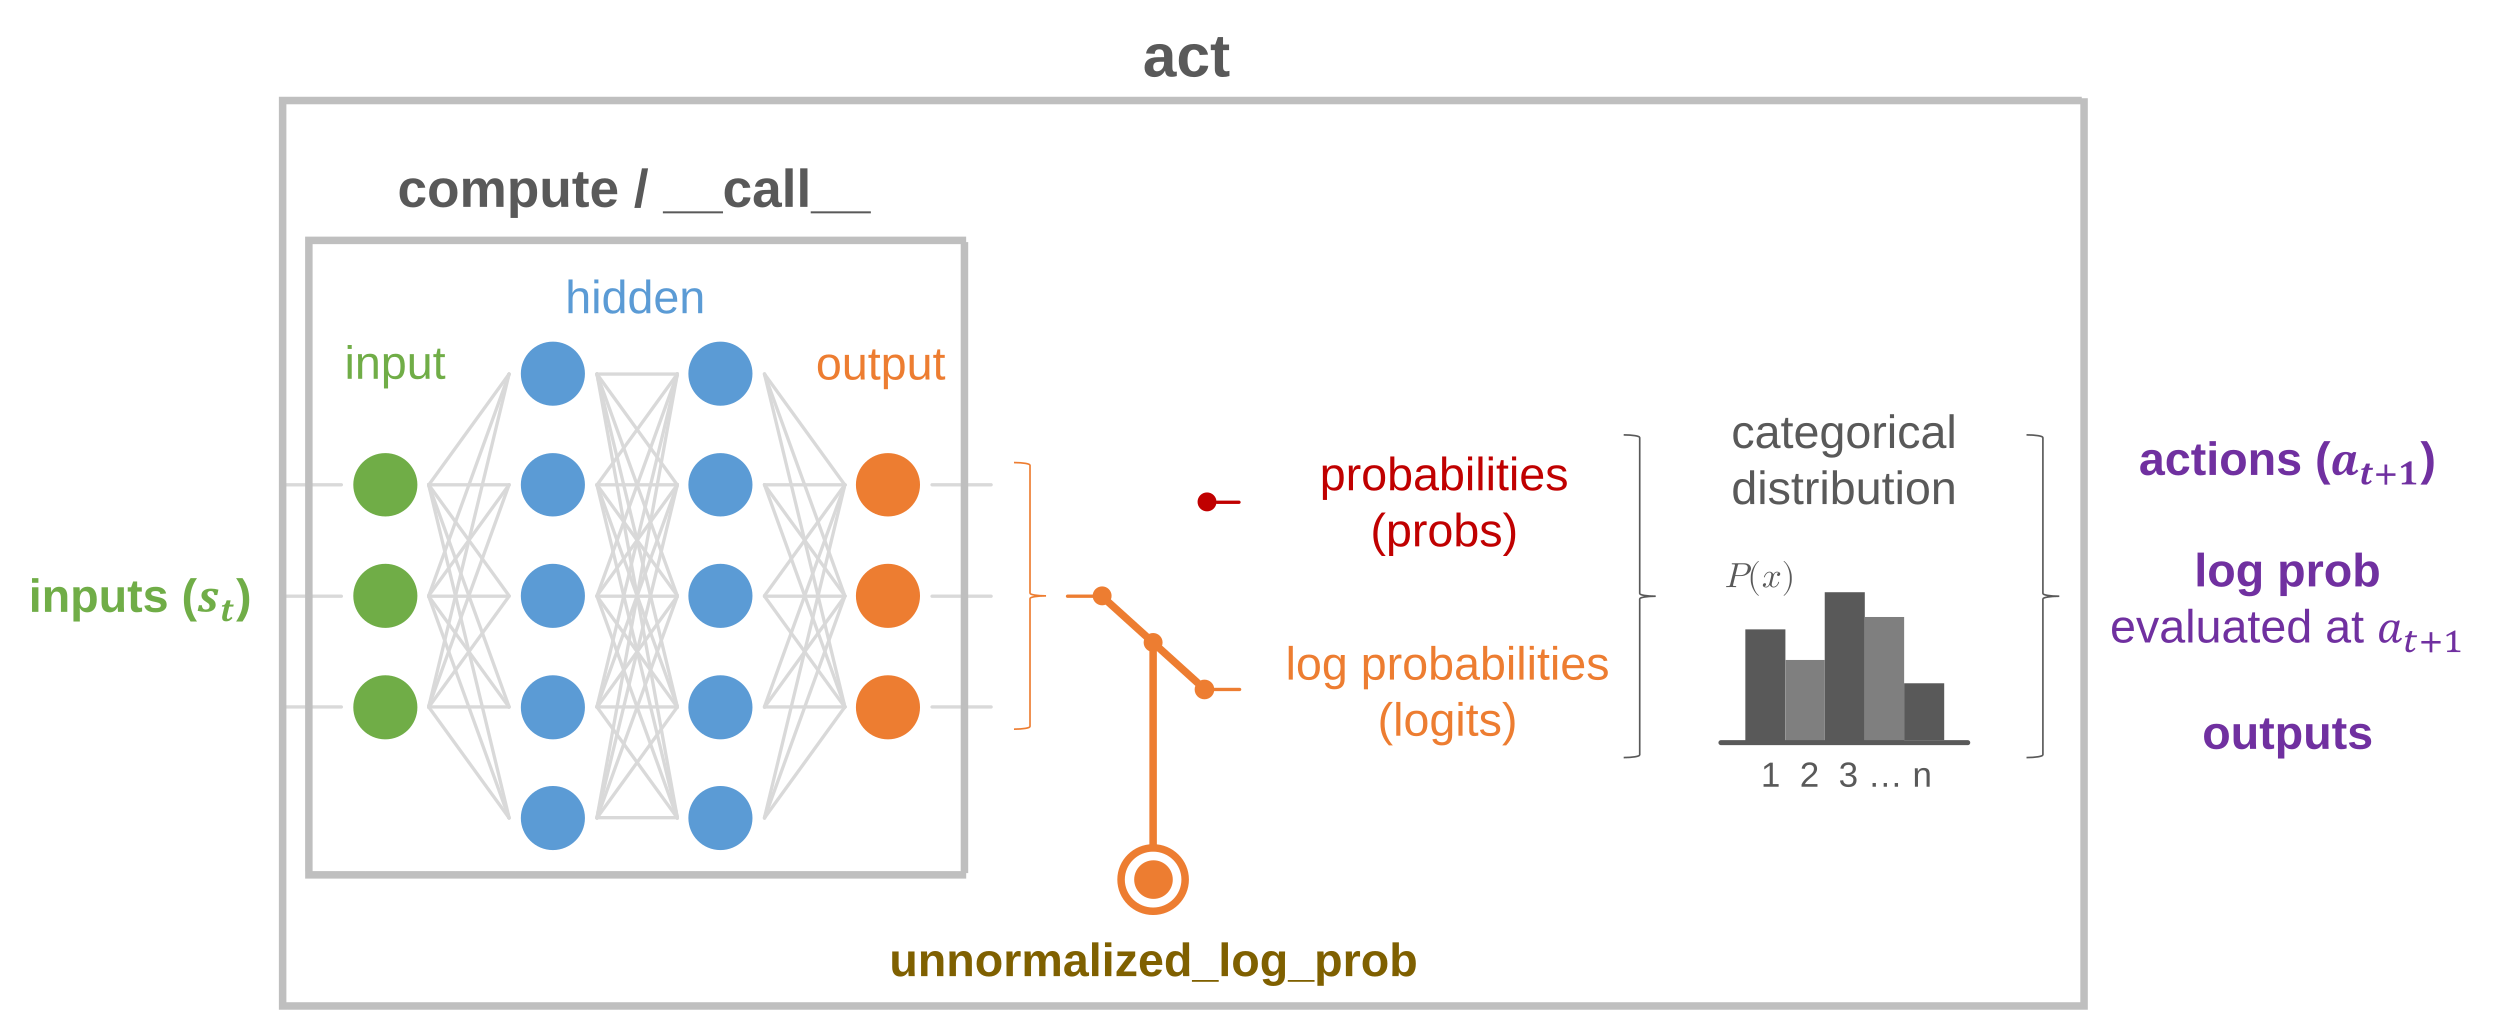
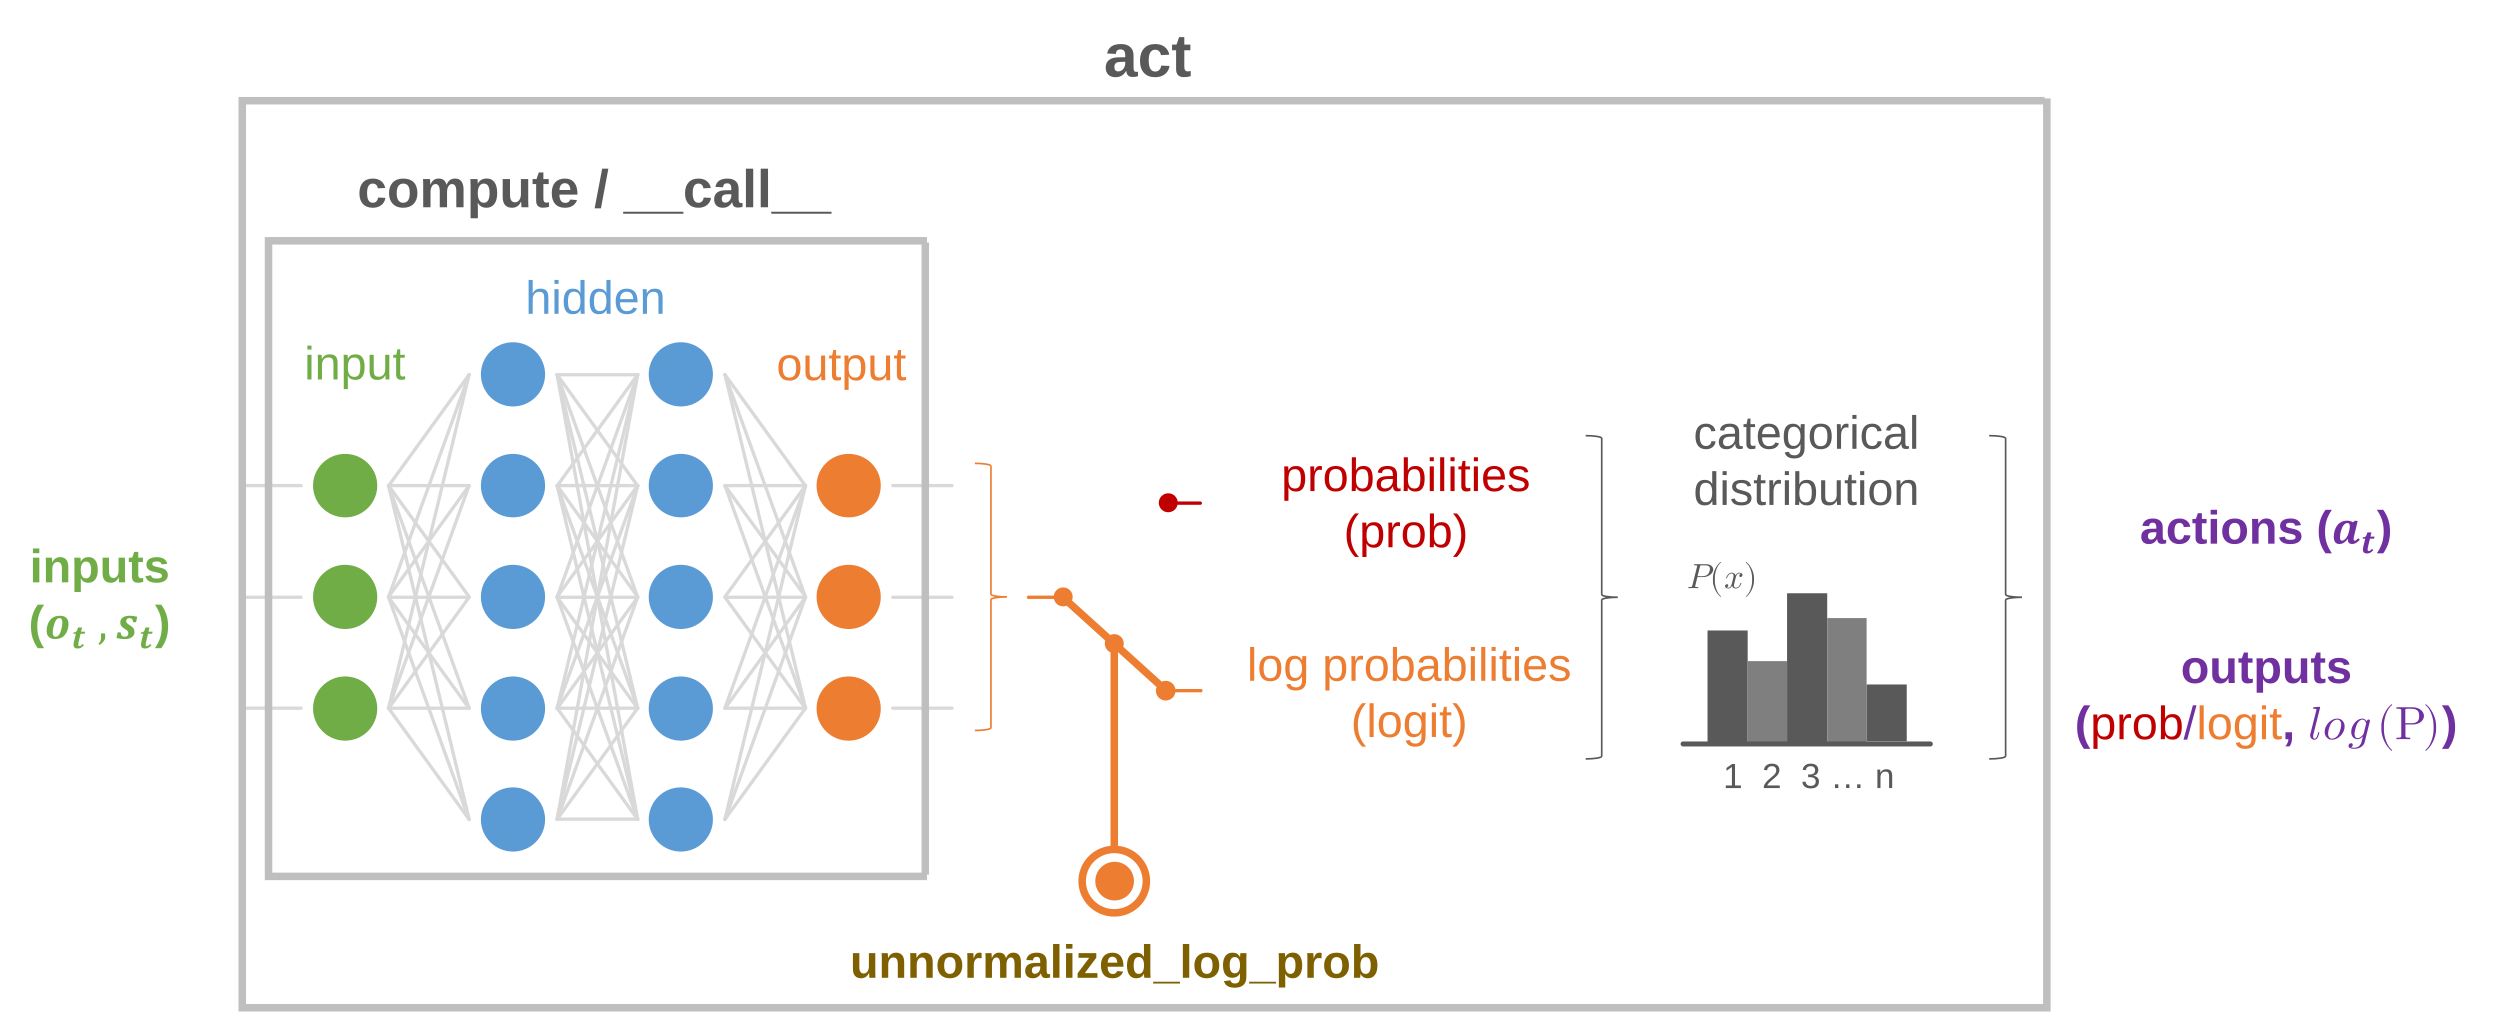
- <svg xmlns="http://www.w3.org/2000/svg" width="3432" height="1394" xml:space="preserve" overflow="hidden">
-   <g transform="translate(-341 -70)">
+ <svg xmlns="http://www.w3.org/2000/svg" width="3426" height="1394" xml:space="preserve" overflow="hidden">
+   <g transform="translate(-397 -70)">
    <path d="M1056 583C1056 558.699 1075.7 539 1100 539 1124.3 539 1144 558.699 1144 583 1144 607.301 1124.3 627 1100 627 1075.7 627 1056 607.301 1056 583Z" fill="#5B9BD5" fill-rule="evenodd" />
    <path d="M1056 735.5C1056 711.476 1075.7 692 1100 692 1124.3 692 1144 711.476 1144 735.5 1144 759.524 1124.3 779 1100 779 1075.7 779 1056 759.524 1056 735.5Z" fill="#5B9BD5" fill-rule="evenodd" />
    <path d="M1056 888C1056 863.699 1075.7 844 1100 844 1124.3 844 1144 863.699 1144 888 1144 912.3 1124.3 932 1100 932 1075.7 932 1056 912.3 1056 888Z" fill="#5B9BD5" fill-rule="evenodd" />
    <path d="M1056 1041C1056 1016.7 1075.7 997 1100 997 1124.3 997 1144 1016.7 1144 1041 1144 1065.3 1124.3 1085 1100 1085 1075.7 1085 1056 1065.3 1056 1041Z" fill="#5B9BD5" fill-rule="evenodd" />
    <path d="M1056 1193C1056 1168.7 1075.7 1149 1100 1149 1124.3 1149 1144 1168.7 1144 1193 1144 1217.3 1124.3 1237 1100 1237 1075.7 1237 1056 1217.3 1056 1193Z" fill="#5B9BD5" fill-rule="evenodd" />
    <path d="M1286 583C1286 558.699 1305.7 539 1330 539 1354.3 539 1374 558.699 1374 583 1374 607.301 1354.3 627 1330 627 1305.7 627 1286 607.301 1286 583Z" fill="#5B9BD5" fill-rule="evenodd" />
    <path d="M1286 735.5C1286 711.476 1305.7 692 1330 692 1354.3 692 1374 711.476 1374 735.5 1374 759.524 1354.3 779 1330 779 1305.7 779 1286 759.524 1286 735.5Z" fill="#5B9BD5" fill-rule="evenodd" />
    <path d="M1286 888C1286 863.699 1305.7 844 1330 844 1354.3 844 1374 863.699 1374 888 1374 912.3 1354.3 932 1330 932 1305.7 932 1286 912.3 1286 888Z" fill="#5B9BD5" fill-rule="evenodd" />
    <path d="M1286 1041C1286 1016.7 1305.7 997 1330 997 1354.3 997 1374 1016.7 1374 1041 1374 1065.3 1354.3 1085 1330 1085 1305.7 1085 1286 1065.3 1286 1041Z" fill="#5B9BD5" fill-rule="evenodd" />
    <path d="M1286 1193C1286 1168.7 1305.7 1149 1330 1149 1354.3 1149 1374 1168.7 1374 1193 1374 1217.3 1354.3 1237 1330 1237 1305.7 1237 1286 1217.3 1286 1193Z" fill="#5B9BD5" fill-rule="evenodd" />
    <path d="M1516 735.5C1516 711.476 1535.7 692 1560 692 1584.3 692 1604 711.476 1604 735.5 1604 759.524 1584.3 779 1560 779 1535.7 779 1516 759.524 1516 735.5Z" fill="#ED7D31" fill-rule="evenodd" />
    <path d="M1516 888C1516 863.699 1535.7 844 1560 844 1584.3 844 1604 863.699 1604 888 1604 912.3 1584.3 932 1560 932 1535.7 932 1516 912.3 1516 888Z" fill="#ED7D31" fill-rule="evenodd" />
    <path d="M1516 1041C1516 1016.7 1535.7 997 1560 997 1584.3 997 1604 1016.7 1604 1041 1604 1065.3 1584.3 1085 1560 1085 1535.7 1085 1516 1065.3 1516 1041Z" fill="#ED7D31" fill-rule="evenodd" />
    <path d="M826 735.5C826 711.476 845.7 692 870 692 894.301 692 914 711.476 914 735.5 914 759.524 894.301 779 870 779 845.7 779 826 759.524 826 735.5Z" fill="#70AD47" fill-rule="evenodd" />
    <path d="M826 888C826 863.699 845.7 844 870 844 894.301 844 914 863.699 914 888 914 912.3 894.301 932 870 932 845.7 932 826 912.3 826 888Z" fill="#70AD47" fill-rule="evenodd" />
    <path d="M826 1041C826 1016.7 845.7 997 870 997 894.301 997 914 1016.7 914 1041 914 1065.3 894.301 1085 870 1085 845.7 1085 826 1065.3 826 1041Z" fill="#70AD47" fill-rule="evenodd" />
    <path d="M1390.5 583.5 1500.84 735.808" stroke="#D9D9D9" stroke-width="4.583" stroke-linecap="round" stroke-linejoin="round" stroke-miterlimit="10" fill="none" fill-rule="evenodd" />
    <path d="M1390.5 735.5 1500.84 735.5" stroke="#D9D9D9" stroke-width="4.583" stroke-linecap="round" stroke-linejoin="round" stroke-miterlimit="10" fill="none" fill-rule="evenodd" />
    <path d="M0 0 110.337 152.309" stroke="#D9D9D9" stroke-width="4.583" stroke-linecap="round" stroke-linejoin="round" stroke-miterlimit="10" fill="none" fill-rule="evenodd" transform="matrix(1 0 0 -1 1390.5 887.809)" />
    <path d="M0 0 110.337 304.617" stroke="#D9D9D9" stroke-width="4.583" stroke-linecap="round" stroke-linejoin="round" stroke-miterlimit="10" fill="none" fill-rule="evenodd" transform="matrix(1 0 0 -1 1390.5 1040.12)" />
    <path d="M0 0 110.337 456.925" stroke="#D9D9D9" stroke-width="4.583" stroke-linecap="round" stroke-linejoin="round" stroke-miterlimit="10" fill="none" fill-rule="evenodd" transform="matrix(1 0 0 -1 1390.5 1192.43)" />
    <path d="M1500.84 887.809 1390.5 735.5" stroke="#D9D9D9" stroke-width="4.583" stroke-linecap="round" stroke-linejoin="round" stroke-miterlimit="10" fill="none" fill-rule="evenodd" />
    <path d="M1390.5 888.5 1500.84 888.5" stroke="#D9D9D9" stroke-width="4.583" stroke-linecap="round" stroke-linejoin="round" stroke-miterlimit="10" fill="none" fill-rule="evenodd" />
    <path d="M0 0 110.337 152.309" stroke="#D9D9D9" stroke-width="4.583" stroke-linecap="round" stroke-linejoin="round" stroke-miterlimit="10" fill="none" fill-rule="evenodd" transform="matrix(1 0 0 -1 1390.5 1040.81)" />
    <path d="M0 0 110.337 304.617" stroke="#D9D9D9" stroke-width="4.583" stroke-linecap="round" stroke-linejoin="round" stroke-miterlimit="10" fill="none" fill-rule="evenodd" transform="matrix(1 0 0 -1 1390.5 1193.12)" />
    <path d="M0 0 110.337 152.309" stroke="#D9D9D9" stroke-width="4.583" stroke-linecap="round" stroke-linejoin="round" stroke-miterlimit="10" fill="none" fill-rule="evenodd" transform="matrix(1 0 0 -1 1390.5 1192.81)" />
    <path d="M1390.5 1040.5 1500.84 1040.5" stroke="#D9D9D9" stroke-width="4.583" stroke-linecap="round" stroke-linejoin="round" stroke-miterlimit="10" fill="none" fill-rule="evenodd" />
    <path d="M1390.5 888.5 1500.84 1040.81" stroke="#D9D9D9" stroke-width="4.583" stroke-linecap="round" stroke-linejoin="round" stroke-miterlimit="10" fill="none" fill-rule="evenodd" />
    <path d="M1390.5 735.5 1500.84 1040.12" stroke="#D9D9D9" stroke-width="4.583" stroke-linecap="round" stroke-linejoin="round" stroke-miterlimit="10" fill="none" fill-rule="evenodd" />
    <path d="M1390.5 583.5 1500.84 1040.43" stroke="#D9D9D9" stroke-width="4.583" stroke-linecap="round" stroke-linejoin="round" stroke-miterlimit="10" fill="none" fill-rule="evenodd" />
    <path d="M1160.5 583.5 1270.84 583.5" stroke="#D9D9D9" stroke-width="4.583" stroke-linecap="round" stroke-linejoin="round" stroke-miterlimit="10" fill="none" fill-rule="evenodd" />
    <path d="M0 0 110.337 152.309" stroke="#D9D9D9" stroke-width="4.583" stroke-linecap="round" stroke-linejoin="round" stroke-miterlimit="10" fill="none" fill-rule="evenodd" transform="matrix(1 0 0 -1 1160.5 735.808)" />
    <path d="M0 0 110.337 304.617" stroke="#D9D9D9" stroke-width="4.583" stroke-linecap="round" stroke-linejoin="round" stroke-miterlimit="10" fill="none" fill-rule="evenodd" transform="matrix(1 0 0 -1 1160.5 888.117)" />
    <path d="M0 0 110.337 456.925" stroke="#D9D9D9" stroke-width="4.583" stroke-linecap="round" stroke-linejoin="round" stroke-miterlimit="10" fill="none" fill-rule="evenodd" transform="matrix(1 0 0 -1 1160.5 1040.43)" />
    <path d="M0 0 110.337 609.234" stroke="#D9D9D9" stroke-width="4.583" stroke-linecap="round" stroke-linejoin="round" stroke-miterlimit="10" fill="none" fill-rule="evenodd" transform="matrix(1 0 0 -1 1160.5 1192.73)" />
    <path d="M1160.5 583.5 1270.84 735.808" stroke="#D9D9D9" stroke-width="4.583" stroke-linecap="round" stroke-linejoin="round" stroke-miterlimit="10" fill="none" fill-rule="evenodd" />
    <path d="M1160.5 735.5 1270.84 735.5" stroke="#D9D9D9" stroke-width="4.583" stroke-linecap="round" stroke-linejoin="round" stroke-miterlimit="10" fill="none" fill-rule="evenodd" />
    <path d="M0 0 110.337 152.309" stroke="#D9D9D9" stroke-width="4.583" stroke-linecap="round" stroke-linejoin="round" stroke-miterlimit="10" fill="none" fill-rule="evenodd" transform="matrix(1 0 0 -1 1160.5 887.809)" />
    <path d="M0 0 110.337 304.617" stroke="#D9D9D9" stroke-width="4.583" stroke-linecap="round" stroke-linejoin="round" stroke-miterlimit="10" fill="none" fill-rule="evenodd" transform="matrix(1 0 0 -1 1160.5 1040.12)" />
    <path d="M0 0 110.337 456.925" stroke="#D9D9D9" stroke-width="4.583" stroke-linecap="round" stroke-linejoin="round" stroke-miterlimit="10" fill="none" fill-rule="evenodd" transform="matrix(1 0 0 -1 1160.5 1192.43)" />
    <path d="M1160.5 583.5 1270.84 888.117" stroke="#D9D9D9" stroke-width="4.583" stroke-linecap="round" stroke-linejoin="round" stroke-miterlimit="10" fill="none" fill-rule="evenodd" />
    <path d="M1160.5 735.5 1270.84 887.809" stroke="#D9D9D9" stroke-width="4.583" stroke-linecap="round" stroke-linejoin="round" stroke-miterlimit="10" fill="none" fill-rule="evenodd" />
    <path d="M1160.5 888.5 1270.84 888.5" stroke="#D9D9D9" stroke-width="4.583" stroke-linecap="round" stroke-linejoin="round" stroke-miterlimit="10" fill="none" fill-rule="evenodd" />
    <path d="M0 0 110.337 152.309" stroke="#D9D9D9" stroke-width="4.583" stroke-linecap="round" stroke-linejoin="round" stroke-miterlimit="10" fill="none" fill-rule="evenodd" transform="matrix(1 0 0 -1 1160.5 1040.81)" />
    <path d="M0 0 110.337 304.617" stroke="#D9D9D9" stroke-width="4.583" stroke-linecap="round" stroke-linejoin="round" stroke-miterlimit="10" fill="none" fill-rule="evenodd" transform="matrix(1 0 0 -1 1160.5 1193.12)" />
    <path d="M1160.5 1192.5 1270.84 1192.5" stroke="#D9D9D9" stroke-width="4.583" stroke-linecap="round" stroke-linejoin="round" stroke-miterlimit="10" fill="none" fill-rule="evenodd" />
    <path d="M1160.5 1040.5 1270.84 1192.81" stroke="#D9D9D9" stroke-width="4.583" stroke-linecap="round" stroke-linejoin="round" stroke-miterlimit="10" fill="none" fill-rule="evenodd" />
    <path d="M1160.5 888.5 1270.84 1193.12" stroke="#D9D9D9" stroke-width="4.583" stroke-linecap="round" stroke-linejoin="round" stroke-miterlimit="10" fill="none" fill-rule="evenodd" />
    <path d="M1160.5 735.5 1270.84 1192.43" stroke="#D9D9D9" stroke-width="4.583" stroke-linecap="round" stroke-linejoin="round" stroke-miterlimit="10" fill="none" fill-rule="evenodd" />
    <path d="M1160.5 583.5 1270.84 1192.73" stroke="#D9D9D9" stroke-width="4.583" stroke-linecap="round" stroke-linejoin="round" stroke-miterlimit="10" fill="none" fill-rule="evenodd" />
    <path d="M0 0 110.337 152.309" stroke="#D9D9D9" stroke-width="4.583" stroke-linecap="round" stroke-linejoin="round" stroke-miterlimit="10" fill="none" fill-rule="evenodd" transform="matrix(1 0 0 -1 1160.5 1192.81)" />
    <path d="M1160.5 1040.5 1270.84 1040.5" stroke="#D9D9D9" stroke-width="4.583" stroke-linecap="round" stroke-linejoin="round" stroke-miterlimit="10" fill="none" fill-rule="evenodd" />
    <path d="M1160.5 888.5 1270.84 1040.81" stroke="#D9D9D9" stroke-width="4.583" stroke-linecap="round" stroke-linejoin="round" stroke-miterlimit="10" fill="none" fill-rule="evenodd" />
    <path d="M1160.5 735.5 1270.84 1040.12" stroke="#D9D9D9" stroke-width="4.583" stroke-linecap="round" stroke-linejoin="round" stroke-miterlimit="10" fill="none" fill-rule="evenodd" />
    <path d="M1160.5 583.5 1270.84 1040.43" stroke="#D9D9D9" stroke-width="4.583" stroke-linecap="round" stroke-linejoin="round" stroke-miterlimit="10" fill="none" fill-rule="evenodd" />
    <path d="M929.5 1040.5 1039.84 1192.81" stroke="#D9D9D9" stroke-width="4.583" stroke-linecap="round" stroke-linejoin="round" stroke-miterlimit="10" fill="none" fill-rule="evenodd" />
    <path d="M0 0 110.337 0" stroke="#D9D9D9" stroke-width="4.583" stroke-linecap="round" stroke-linejoin="round" stroke-miterlimit="10" fill="none" fill-rule="evenodd" transform="matrix(-1 0 0 1 1039.84 1040.5)" />
    <path d="M0 0 110.337 152.309" stroke="#D9D9D9" stroke-width="4.583" stroke-linecap="round" stroke-linejoin="round" stroke-miterlimit="10" fill="none" fill-rule="evenodd" transform="matrix(-1 0 0 1 1039.84 888.5)" />
    <path d="M0 0 110.337 0" stroke="#D9D9D9" stroke-width="4.583" stroke-linecap="round" stroke-linejoin="round" stroke-miterlimit="10" fill="none" fill-rule="evenodd" transform="matrix(-1 0 0 1 1039.84 888.5)" />
    <path d="M1039.84 887.809 929.5 735.5" stroke="#D9D9D9" stroke-width="4.583" stroke-linecap="round" stroke-linejoin="round" stroke-miterlimit="10" fill="none" fill-rule="evenodd" />
    <path d="M0 0 110.337 152.309" stroke="#D9D9D9" stroke-width="4.583" stroke-linecap="round" stroke-linejoin="round" stroke-miterlimit="10" fill="none" fill-rule="evenodd" transform="matrix(-1 0 0 1 1039.84 583.5)" />
    <path d="M0 0 110.337 0" stroke="#D9D9D9" stroke-width="4.583" stroke-linecap="round" stroke-linejoin="round" stroke-miterlimit="10" fill="none" fill-rule="evenodd" transform="matrix(-1 0 0 1 1039.84 735.5)" />
    <path d="M1039.84 1040.12 929.5 735.5" stroke="#D9D9D9" stroke-width="4.583" stroke-linecap="round" stroke-linejoin="round" stroke-miterlimit="10" fill="none" fill-rule="evenodd" />
    <path d="M1039.84 1192.43 929.5 735.5" stroke="#D9D9D9" stroke-width="4.583" stroke-linecap="round" stroke-linejoin="round" stroke-miterlimit="10" fill="none" fill-rule="evenodd" />
    <path d="M0 0 110.337 304.617" stroke="#D9D9D9" stroke-width="4.583" stroke-linecap="round" stroke-linejoin="round" stroke-miterlimit="10" fill="none" fill-rule="evenodd" transform="matrix(-1 0 0 1 1039.84 583.5)" />
    <path d="M0 0 110.337 152.309" stroke="#D9D9D9" stroke-width="4.583" stroke-linecap="round" stroke-linejoin="round" stroke-miterlimit="10" fill="none" fill-rule="evenodd" transform="matrix(-1 0 0 1 1039.84 735.5)" />
    <path d="M1039.84 1040.81 929.5 888.5" stroke="#D9D9D9" stroke-width="4.583" stroke-linecap="round" stroke-linejoin="round" stroke-miterlimit="10" fill="none" fill-rule="evenodd" />
    <path d="M1039.84 1193.12 929.5 888.5" stroke="#D9D9D9" stroke-width="4.583" stroke-linecap="round" stroke-linejoin="round" stroke-miterlimit="10" fill="none" fill-rule="evenodd" />
    <path d="M0 0 110.337 304.617" stroke="#D9D9D9" stroke-width="4.583" stroke-linecap="round" stroke-linejoin="round" stroke-miterlimit="10" fill="none" fill-rule="evenodd" transform="matrix(1 0 0 -1 929.5 1040.12)" />
    <path d="M0 0 110.337 456.925" stroke="#D9D9D9" stroke-width="4.583" stroke-linecap="round" stroke-linejoin="round" stroke-miterlimit="10" fill="none" fill-rule="evenodd" transform="matrix(1 0 0 -1 929.5 1040.43)" />
    <path d="M1390.5 583.5 1500.84 888.117" stroke="#D9D9D9" stroke-width="4.583" stroke-linecap="round" stroke-linejoin="round" stroke-miterlimit="10" fill="none" fill-rule="evenodd" />
    <text fill="#70AD47" font-family="Arial,Arial_MSFontService,sans-serif" font-weight="400" font-size="64" transform="matrix(1 0 0 1 813.962 590)">input</text>
    <text fill="#5B9BD5" font-family="Arial,Arial_MSFontService,sans-serif" font-weight="400" font-size="64" transform="matrix(1 0 0 1 1116.98 500)">hidden</text>
    <text fill="#ED7D31" font-family="Arial,Arial_MSFontService,sans-serif" font-weight="400" font-size="64" transform="matrix(1 0 0 1 1461.05 591)">output</text>
    <text fill="#595959" font-family="Arial,Arial_MSFontService,sans-serif" font-weight="700" font-size="73" transform="matrix(1 0 0 1 886.675 354)">compute / __call__</text>
    <path d="M0 0 81.122 0" stroke="#D9D9D9" stroke-width="4.583" stroke-linecap="round" stroke-linejoin="round" stroke-miterlimit="10" fill="none" fill-rule="evenodd" transform="matrix(-1 0 0 1 809.622 735.5)" />
    <path d="M809.622 888.5 728.5 888.5" stroke="#D9D9D9" stroke-width="4.583" stroke-linecap="round" stroke-linejoin="round" stroke-miterlimit="10" fill="none" fill-rule="evenodd" />
    <path d="M0 0 81.122 0" stroke="#D9D9D9" stroke-width="4.583" stroke-linecap="round" stroke-linejoin="round" stroke-miterlimit="10" fill="none" fill-rule="evenodd" transform="matrix(-1 0 0 1 809.622 1040.5)" />
    <path d="M0 0 81.121 0" stroke="#D9D9D9" stroke-width="4.583" stroke-linecap="round" stroke-linejoin="round" stroke-miterlimit="10" fill="none" fill-rule="evenodd" transform="matrix(-1 0 0 1 1701.62 1040.5)" />
    <path d="M0 0 81.121 0" stroke="#D9D9D9" stroke-width="4.583" stroke-linecap="round" stroke-linejoin="round" stroke-miterlimit="10" fill="none" fill-rule="evenodd" transform="matrix(-1 0 0 1 1701.62 888.5)" />
    <path d="M0 0 81.121 0" stroke="#D9D9D9" stroke-width="4.583" stroke-linecap="round" stroke-linejoin="round" stroke-miterlimit="10" fill="none" fill-rule="evenodd" transform="matrix(-1 0 0 1 1701.62 735.5)" />
    <rect x="765" y="400" width="900" height="871" stroke="#BFBFBF" stroke-width="10.312" stroke-linecap="square" stroke-miterlimit="8" stroke-dasharray="30.938 10.312" fill="none" />
-     <text fill="#70AD47" font-family="Arial,Arial_MSFontService,sans-serif" font-weight="700" font-size="64" transform="matrix(1 0 0 1 380.469 910)">inputs (</text>
-     <path d="M630.625 878.045C632.229 878.045 633.953 878.175 635.797 878.436 637.641 878.696 639.323 879.045 640.844 879.482L639.219 886.951 635.25 886.951C635.063 885.014 634.568 883.587 633.766 882.67 632.964 881.753 631.813 881.295 630.313 881.295 628.917 881.295 627.797 881.654 626.953 882.373 626.109 883.092 625.688 884.066 625.688 885.295 625.688 886.378 626.042 887.326 626.75 888.139 627.458 888.951 628.833 889.972 630.875 891.201 633.083 892.514 634.667 893.868 635.625 895.264 636.583 896.659 637.063 898.295 637.063 900.17 637.063 902.295 636.495 904.107 635.359 905.607 634.224 907.107 632.672 908.222 630.703 908.951 628.734 909.68 626.49 910.045 623.969 910.045 619.927 910.045 616.052 909.545 612.344 908.545L614.094 900.795 618.063 900.795C618.167 902.67 618.651 904.139 619.516 905.201 620.38 906.264 621.708 906.795 623.5 906.795 625.146 906.795 626.417 906.394 627.313 905.592 628.208 904.79 628.656 903.659 628.656 902.201 628.656 901.326 628.51 900.587 628.219 899.982 627.927 899.378 627.448 898.79 626.781 898.217 626.115 897.644 625.031 896.899 623.531 895.982 621.448 894.732 619.932 893.436 618.984 892.092 618.036 890.748 617.563 889.243 617.563 887.576 617.563 884.514 618.708 882.159 621 880.514 623.292 878.868 626.5 878.045 630.625 878.045Z" fill="#70AD47" fill-rule="evenodd" />
-     <text fill="#000000" fill-opacity="0" font-family="Arial,Arial_MSFontService,sans-serif" font-size="32" x="612.344" y="906.045">𝒔</text>
-     <path d="M652.136 894.127 657.644 894.127 656.313 899.865 661.89 899.865 661.27 902.733 655.647 902.733 653.421 911.913C653.039 913.489 652.775 914.686 652.63 915.505 652.484 916.323 652.411 917.015 652.411 917.582 652.411 918.301 652.542 918.825 652.802 919.154 653.062 919.482 653.444 919.647 653.949 919.647 654.638 919.647 655.345 919.402 656.072 918.913 656.799 918.423 657.583 917.666 658.424 916.641L660.191 918.454C658.646 920.152 657.227 921.334 655.934 921.999 654.641 922.665 653.115 922.998 651.356 922.998 649.612 922.998 648.273 922.55 647.34 921.655 646.406 920.76 645.94 919.525 645.94 917.949 645.94 917.23 645.993 916.545 646.1 915.895 646.208 915.245 646.429 914.177 646.766 912.693L649.13 902.733 645.55 902.733 645.986 900.875C647.057 900.875 647.868 900.775 648.418 900.576 648.969 900.377 649.432 900.079 649.807 899.681 650.182 899.283 650.545 898.679 650.897 897.868 651.249 897.057 651.662 895.81 652.136 894.127Z" fill="#70AD47" fill-rule="evenodd" />
-     <text fill="#000000" fill-opacity="0" font-family="Arial,Arial_MSFontService,sans-serif" font-size="28.87" x="645.55" y="919.389">𝒕</text>
-     <text fill="#70AD47" font-family="Arial,Arial_MSFontService,sans-serif" font-weight="700" font-size="64" transform="matrix(1 0 0 1 665.002 910)">)</text>
+     <text fill="#70AD47" font-family="Arial,Arial_MSFontService,sans-serif" font-weight="700" font-size="64" transform="matrix(1 0 0 1 437.658 868)">inputs</text>
+     <text fill="#70AD47" font-family="Arial,Arial_MSFontService,sans-serif" font-weight="700" font-size="64" transform="matrix(1 0 0 1 436.237 945)">(</text>
+     <path d="M478.528 917.045C476.778 917.045 475.263 917.894 473.982 919.592 472.7 921.29 471.596 923.915 470.669 927.467 469.742 931.019 469.278 934.097 469.278 936.701 469.278 938.659 469.596 940.123 470.232 941.092 470.867 942.061 471.872 942.545 473.247 942.545 475.018 942.545 476.554 941.686 477.857 939.967 479.159 938.248 480.247 935.649 481.122 932.17 481.997 928.691 482.435 925.67 482.435 923.107 482.435 921.024 482.117 919.493 481.482 918.514 480.846 917.534 479.862 917.045 478.528 917.045ZM479.247 913.795C481.831 913.795 483.997 914.269 485.747 915.217 487.497 916.165 488.794 917.482 489.638 919.17 490.482 920.857 490.903 922.816 490.903 925.045 490.903 927.795 490.445 930.555 489.528 933.326 488.612 936.097 487.346 938.42 485.732 940.295 484.117 942.17 482.206 943.555 479.997 944.451 477.789 945.347 475.289 945.795 472.497 945.795 470.206 945.795 468.19 945.383 466.45 944.561 464.711 943.738 463.346 942.488 462.357 940.811 461.367 939.133 460.872 937.087 460.872 934.67 460.872 932.212 461.258 929.633 462.028 926.936 462.799 924.238 463.997 921.863 465.622 919.811 467.247 917.758 469.211 916.243 471.513 915.264 473.815 914.284 476.393 913.795 479.247 913.795Z" fill="#70AD47" fill-rule="evenodd" />
+     <text fill="#000000" fill-opacity="0" font-family="Arial,Arial_MSFontService,sans-serif" font-size="32" x="460.872" y="941.795">𝒐</text>
+     <path d="M503.946 929.877 509.454 929.877 508.122 935.615 513.699 935.615 513.08 938.483 507.457 938.483 505.231 947.663C504.848 949.239 504.585 950.436 504.439 951.255 504.294 952.073 504.221 952.765 504.221 953.332 504.221 954.051 504.351 954.575 504.611 954.904 504.871 955.232 505.254 955.397 505.759 955.397 506.447 955.397 507.155 955.152 507.882 954.663 508.608 954.173 509.392 953.416 510.234 952.391L512.001 954.204C510.456 955.902 509.037 957.084 507.744 957.749 506.451 958.415 504.925 958.748 503.165 958.748 501.421 958.748 500.083 958.3 499.149 957.405 498.216 956.51 497.749 955.275 497.749 953.699 497.749 952.98 497.803 952.295 497.91 951.645 498.017 950.995 498.239 949.927 498.576 948.443L500.939 938.483 497.359 938.483 497.795 936.625C498.866 936.625 499.677 936.525 500.228 936.326 500.779 936.127 501.242 935.829 501.616 935.431 501.991 935.033 502.355 934.429 502.706 933.618 503.058 932.807 503.471 931.56 503.946 929.877Z" fill="#70AD47" fill-rule="evenodd" />
+     <text fill="#000000" fill-opacity="0" font-family="Arial,Arial_MSFontService,sans-serif" font-size="28.87" x="497.359" y="955.139">𝒕</text>
+     <path d="M535.322 938.045 540.791 938.045C541.083 939.503 541.228 940.941 541.228 942.357 541.228 943.816 540.978 945.149 540.478 946.357 539.978 947.566 539.182 948.769 538.088 949.967 536.994 951.165 535.489 952.482 533.572 953.92L531.885 952.014C532.947 951.014 533.718 950.113 534.197 949.311 534.676 948.508 535.02 947.597 535.228 946.576 535.437 945.555 535.541 944.274 535.541 942.732 535.541 941.149 535.468 939.587 535.322 938.045Z" fill="#70AD47" fill-rule="evenodd" />
+     <text fill="#000000" fill-opacity="0" font-family="Arial,Arial_MSFontService,sans-serif" font-size="15.875" x="531.885" y="951.936">,</text>
+     <path d="M574.858 913.795C576.462 913.795 578.186 913.925 580.029 914.186 581.873 914.446 583.556 914.795 585.076 915.232L583.451 922.701 579.483 922.701C579.295 920.764 578.8 919.337 577.998 918.42 577.196 917.503 576.045 917.045 574.545 917.045 573.149 917.045 572.029 917.404 571.186 918.123 570.342 918.842 569.92 919.816 569.92 921.045 569.92 922.128 570.274 923.076 570.983 923.889 571.691 924.701 573.066 925.722 575.108 926.951 577.316 928.264 578.899 929.618 579.858 931.014 580.816 932.409 581.295 934.045 581.295 935.92 581.295 938.045 580.727 939.857 579.592 941.357 578.457 942.857 576.904 943.972 574.936 944.701 572.967 945.43 570.722 945.795 568.201 945.795 564.16 945.795 560.285 945.295 556.576 944.295L558.326 936.545 562.295 936.545C562.399 938.42 562.884 939.889 563.748 940.951 564.613 942.014 565.941 942.545 567.733 942.545 569.378 942.545 570.649 942.144 571.545 941.342 572.441 940.54 572.889 939.409 572.889 937.951 572.889 937.076 572.743 936.337 572.451 935.732 572.16 935.128 571.681 934.54 571.014 933.967 570.347 933.394 569.264 932.649 567.764 931.732 565.681 930.482 564.165 929.186 563.217 927.842 562.269 926.498 561.795 924.993 561.795 923.326 561.795 920.264 562.941 917.909 565.233 916.264 567.524 914.618 570.733 913.795 574.858 913.795Z" fill="#70AD47" fill-rule="evenodd" />
+     <text fill="#000000" fill-opacity="0" font-family="Arial,Arial_MSFontService,sans-serif" font-size="32" x="556.576" y="941.795">𝒔</text>
+     <path d="M596.369 929.877 601.876 929.877 600.545 935.615 606.122 935.615 605.502 938.483 599.88 938.483 597.654 947.663C597.271 949.239 597.007 950.436 596.862 951.255 596.717 952.073 596.644 952.765 596.644 953.332 596.644 954.051 596.774 954.575 597.034 954.904 597.294 955.232 597.677 955.397 598.182 955.397 598.87 955.397 599.578 955.152 600.304 954.663 601.031 954.173 601.815 953.416 602.657 952.391L604.424 954.204C602.879 955.902 601.46 957.084 600.167 957.749 598.874 958.415 597.348 958.748 595.588 958.748 593.844 958.748 592.506 958.3 591.572 957.405 590.639 956.51 590.172 955.275 590.172 953.699 590.172 952.98 590.226 952.295 590.333 951.645 590.44 950.995 590.662 949.927 590.999 948.443L593.362 938.483 589.782 938.483 590.218 936.625C591.289 936.625 592.1 936.525 592.651 936.326 593.202 936.127 593.664 935.829 594.039 935.431 594.414 935.033 594.778 934.429 595.129 933.618 595.481 932.807 595.894 931.56 596.369 929.877Z" fill="#70AD47" fill-rule="evenodd" />
+     <text fill="#000000" fill-opacity="0" font-family="Arial,Arial_MSFontService,sans-serif" font-size="28.87" x="589.782" y="955.139">𝒕</text>
+     <text fill="#70AD47" font-family="Arial,Arial_MSFontService,sans-serif" font-weight="700" font-size="64" transform="matrix(1 0 0 1 609.235 945)">)</text>
    <path d="M1733 705C1745.15 705 1755 706.642 1755 708.666L1755 884.334C1755 886.359 1764.85 888 1777 888 1764.85 888 1755 889.642 1755 891.667L1755 1067.33C1755 1069.36 1745.15 1071 1733 1071" stroke="#ED7D31" stroke-width="2.292" stroke-miterlimit="8" fill="none" fill-rule="evenodd" />
    <path d="M1841 888C1841 880.82 1846.82 875 1854 875 1861.18 875 1867 880.82 1867 888 1867 895.18 1861.18 901 1854 901 1846.82 901 1841 895.18 1841 888Z" fill="#ED7D31" fill-rule="evenodd" />
    <path d="M1985 759C1985 751.82 1990.82 746 1998 746 2005.18 746 2011 751.82 2011 759 2011 766.18 2005.18 772 1998 772 1990.82 772 1985 766.18 1985 759Z" fill="#C00000" fill-rule="evenodd" />
    <path d="M1981 1016.5C1981 1009.04 1987.04 1003 1994.5 1003 2001.96 1003 2008 1009.04 2008 1016.5 2008 1023.96 2001.96 1030 1994.5 1030 1987.04 1030 1981 1023.96 1981 1016.5Z" fill="#ED7D31" fill-rule="evenodd" />
    <path d="M1984.52 1006.9 1863 897" stroke="#ED7D31" stroke-width="10.312" stroke-linecap="round" stroke-linejoin="round" stroke-miterlimit="10" fill="none" fill-rule="evenodd" />
    <path d="M0 0 35.154 0" stroke="#ED7D31" stroke-width="4.583" stroke-linecap="round" stroke-linejoin="round" stroke-miterlimit="10" fill="none" fill-rule="evenodd" transform="matrix(-1 0 0 1 1841.65 888.5)" />
    <path d="M0 0 30.375 0" stroke="#C00000" stroke-width="4.583" stroke-linecap="round" stroke-linejoin="round" stroke-miterlimit="10" fill="none" fill-rule="evenodd" transform="matrix(-1 0 0 1 2041.88 759.5)" />
    <path d="M0 0 34.242 0" stroke="#ED7D31" stroke-width="4.583" stroke-linecap="round" stroke-linejoin="round" stroke-miterlimit="10" fill="none" fill-rule="evenodd" transform="matrix(-1 0 0 1 2042.74 1016.5)" />
    <path d="M1924 965 1924 1233.34" stroke="#ED7D31" stroke-width="10.312" stroke-linecap="round" stroke-linejoin="round" stroke-miterlimit="10" fill="none" fill-rule="evenodd" />
    <path d="M1911 952C1911 944.82 1916.82 939 1924 939 1931.18 939 1937 944.82 1937 952 1937 959.18 1931.18 965 1924 965 1916.82 965 1911 959.18 1911 952Z" fill="#ED7D31" fill-rule="evenodd" />
    <path d="M1880 1277.5C1880 1253.48 1899.7 1234 1924 1234 1948.3 1234 1968 1253.48 1968 1277.5 1968 1301.52 1948.3 1321 1924 1321 1899.7 1321 1880 1301.52 1880 1277.5Z" stroke="#ED7D31" stroke-width="10.312" stroke-miterlimit="8" fill="none" fill-rule="evenodd" />
    <path d="M1898 1277.5C1898 1262.86 1909.86 1251 1924.5 1251 1939.14 1251 1951 1262.86 1951 1277.5 1951 1292.14 1939.14 1304 1924.5 1304 1909.86 1304 1898 1292.14 1898 1277.5Z" fill="#ED7D31" fill-rule="evenodd" />
    <text fill="#7F6000" font-family="Arial,Arial_MSFontService,sans-serif" font-weight="700" font-size="64" transform="matrix(1 0 0 1 1561.87 1410)">unnormalized_log_prob</text>
    <text fill="#ED7D31" font-family="Arial,Arial_MSFontService,sans-serif" font-weight="400" font-size="64" transform="matrix(1 0 0 1 2105.84 1003)">log probabilities</text>
-     <text fill="#ED7D31" font-family="Arial,Arial_MSFontService,sans-serif" font-weight="400" font-size="64" transform="matrix(1 0 0 1 2232.15 1080)">(logits)</text>
+     <text fill="#ED7D31" font-family="Arial,Arial_MSFontService,sans-serif" font-weight="400" font-size="64" transform="matrix(1 0 0 1 2248.2 1080)">(logit)</text>
    <text fill="#C00000" font-family="Arial,Arial_MSFontService,sans-serif" font-weight="400" font-size="64" transform="matrix(1 0 0 1 2152.74 743)">probabilities</text>
-     <text fill="#C00000" font-family="Arial,Arial_MSFontService,sans-serif" font-weight="400" font-size="64" transform="matrix(1 0 0 1 2222.34 820)">(probs)</text>
+     <text fill="#C00000" font-family="Arial,Arial_MSFontService,sans-serif" font-weight="400" font-size="64" transform="matrix(1 0 0 1 2238.38 820)">(prob)</text>
    <path d="M2570 667C2582.15 667 2592 668.641 2592 670.666L2592 884.833C2592 886.858 2601.85 888.5 2614 888.5 2601.85 888.5 2592 890.141 2592 892.166L2592 1106.33C2592 1108.36 2582.15 1110 2570 1110" stroke="#595959" stroke-width="2.292" stroke-miterlimit="8" fill="none" fill-rule="evenodd" />
    <text fill="#595959" font-family="Arial,Arial_MSFontService,sans-serif" font-weight="400" font-size="64" transform="matrix(1 0 0 1 2717.76 685)">categorical</text>
    <text fill="#595959" font-family="Arial,Arial_MSFontService,sans-serif" font-weight="400" font-size="64" transform="matrix(1 0 0 1 2717.76 762)">distribution</text>
    <rect x="2737" y="934" width="55" height="154" fill="#595959" />
    <rect x="2792" y="976" width="54" height="112" fill="#7F7F7F" />
    <rect x="2846" y="883" width="55" height="205" fill="#595959" />
    <rect x="2901" y="917" width="54" height="171" fill="#7F7F7F" />
    <rect x="2955" y="1008" width="55" height="78" fill="#595959" />
    <path d="M0 0 338.815 0" stroke="#595959" stroke-width="6.875" stroke-linecap="round" stroke-linejoin="round" stroke-miterlimit="10" fill="none" fill-rule="evenodd" transform="matrix(-1 0 0 1 3042.31 1089.5)" />
    <text fill="#595959" font-family="Arial,Arial_MSFontService,sans-serif" font-weight="400" font-size="48" transform="matrix(1 0 0 1 2758.36 1150)">1  2  3 … n</text>
    <text fill="#595959" font-family="Cambria Math,Cambria Math_MSFontService,sans-serif" font-weight="400" font-size="48" transform="matrix(1 0 0 1 2708.59 876)">𝑃</text>
    <text fill="#595959" font-family="Cambria Math,Cambria Math_MSFontService,sans-serif" font-weight="400" font-size="48" transform="matrix(1 0 0 1 2739.55 876)">(</text>
    <text fill="#595959" font-family="Cambria Math,Cambria Math_MSFontService,sans-serif" font-weight="400" font-size="48" transform="matrix(1 0 0 1 2759.61 876)">𝑥</text>
    <text fill="#595959" font-family="Cambria Math,Cambria Math_MSFontService,sans-serif" font-weight="400" font-size="48" transform="matrix(1 0 0 1 2786.85 876)">)</text>
    <path d="M3123 667C3135.43 667 3145.5 668.679 3145.5 670.75L3145.5 884.75C3145.5 886.821 3155.57 888.5 3168 888.5 3155.57 888.5 3145.5 890.179 3145.5 892.25L3145.5 1106.25C3145.5 1108.32 3135.43 1110 3123 1110" stroke="#595959" stroke-width="2.292" stroke-miterlimit="8" fill="none" fill-rule="evenodd" />
-     <text fill="#7030A0" font-family="Arial,Arial_MSFontService,sans-serif" font-weight="700" font-size="64" transform="matrix(1 0 0 1 3277.24 722)">actions (</text>
-     <path d="M3561.57 693.63C3559.63 693.63 3557.92 694.604 3556.42 696.552 3554.92 698.5 3553.71 701.119 3552.79 704.411 3551.87 707.703 3551.42 710.651 3551.42 713.255 3551.42 714.776 3551.64 715.911 3552.09 716.661 3552.54 717.411 3553.23 717.786 3554.17 717.786 3555.54 717.786 3556.94 717.114 3558.37 715.77 3559.8 714.427 3560.95 712.849 3561.82 711.036 3562.7 709.224 3563.48 706.744 3564.17 703.599L3564.42 702.442C3564.75 700.901 3564.92 699.359 3564.92 697.817 3564.92 696.442 3564.66 695.401 3564.13 694.692 3563.61 693.984 3562.76 693.63 3561.57 693.63ZM3561.2 690.38C3564.3 690.38 3566.95 691.13 3569.13 692.63L3572.17 690.38 3575.67 690.88 3570.6 712.13C3570.29 713.442 3570.13 714.63 3570.13 715.692 3570.13 716.38 3570.25 716.911 3570.48 717.286 3570.71 717.661 3571.1 717.849 3571.67 717.849 3572.31 717.849 3573.01 717.557 3573.76 716.974 3574.51 716.39 3575.38 715.526 3576.38 714.38L3578.63 716.63C3576.45 718.817 3574.56 720.323 3572.98 721.145 3571.39 721.968 3569.73 722.38 3567.98 722.38 3566.23 722.38 3564.84 721.895 3563.82 720.927 3562.8 719.958 3562.29 718.682 3562.29 717.099 3562.29 716.578 3562.35 716.078 3562.48 715.599L3562.04 715.536C3560.52 717.328 3559.21 718.677 3558.12 719.583 3557.02 720.489 3555.86 721.182 3554.63 721.661 3553.41 722.14 3552.04 722.38 3550.54 722.38 3548.04 722.38 3546.14 721.531 3544.85 719.833 3543.56 718.135 3542.92 715.661 3542.92 712.411 3542.92 709.599 3543.32 706.807 3544.13 704.036 3544.95 701.265 3546.11 698.875 3547.63 696.864 3549.16 694.854 3551.07 693.27 3553.37 692.114 3555.67 690.958 3558.28 690.38 3561.2 690.38Z" fill="#7030A0" fill-rule="evenodd" />
-     <text fill="#000000" fill-opacity="0" font-family="Arial,Arial_MSFontService,sans-serif" font-size="32" x="3542.92" y="718.38">𝒂</text>
-     <path d="M3589.01 706.462 3594.52 706.462 3593.19 712.2 3598.76 712.2 3598.14 715.068 3592.52 715.068 3590.3 724.248C3589.91 725.824 3589.65 727.021 3589.5 727.84 3589.36 728.658 3589.29 729.35 3589.29 729.916 3589.29 730.635 3589.42 731.16 3589.68 731.488 3589.94 731.817 3590.32 731.982 3590.82 731.982 3591.51 731.982 3592.22 731.737 3592.95 731.247 3593.67 730.758 3594.46 730.001 3595.3 728.976L3597.07 730.789C3595.52 732.487 3594.1 733.669 3592.81 734.334 3591.52 735 3589.99 735.332 3588.23 735.332 3586.49 735.332 3585.15 734.885 3584.21 733.99 3583.28 733.095 3582.81 731.859 3582.81 730.284 3582.81 729.565 3582.87 728.88 3582.97 728.23 3583.08 727.579 3583.3 726.512 3583.64 725.028L3586 715.068 3582.42 715.068 3582.86 713.209C3583.93 713.209 3584.74 713.11 3585.29 712.911 3585.84 712.712 3586.31 712.414 3586.68 712.016 3587.06 711.618 3587.42 711.014 3587.77 710.203 3588.12 709.392 3588.54 708.145 3589.01 706.462Z" fill="#7030A0" fill-rule="evenodd" />
-     <text fill="#000000" fill-opacity="0" font-family="Arial,Arial_MSFontService,sans-serif" font-size="28.87" x="3582.42" y="731.724">𝒕</text>
-     <path d="M3614.46 707.702 3618.17 707.702 3618.17 719.773 3629.53 719.773 3629.53 723.284 3618.17 723.284 3618.17 735.355 3614.46 735.355 3614.46 723.284 3603.1 723.284 3603.1 719.773 3614.46 719.773Z" fill="#7030A0" fill-rule="evenodd" />
-     <text fill="#000000" fill-opacity="0" font-family="Arial,Arial_MSFontService,sans-serif" font-size="27.654" x="3603.1" y="731.899">+</text>
-     <path d="M3648.76 703.272 3651.7 703.272C3651.61 704.741 3651.56 706.776 3651.56 709.377L3651.56 728.562C3651.56 729.45 3651.61 730.119 3651.71 730.57 3651.81 731.022 3651.99 731.389 3652.24 731.672 3652.49 731.955 3652.86 732.177 3653.33 732.338 3653.8 732.498 3654.4 732.621 3655.12 732.705 3655.84 732.789 3656.79 732.846 3657.97 732.877L3657.97 734.965 3638.16 734.965 3638.16 732.877C3639.86 732.8 3641.07 732.697 3641.8 732.567 3642.52 732.437 3643.08 732.242 3643.46 731.982 3643.84 731.722 3644.12 731.355 3644.3 730.88 3644.48 730.406 3644.56 729.633 3644.56 728.562L3644.56 711.97C3644.56 711.343 3644.44 710.892 3644.21 710.616 3643.97 710.341 3643.65 710.203 3643.23 710.203 3642.85 710.203 3642.31 710.379 3641.61 710.731 3640.92 711.083 3639.77 711.802 3638.18 712.888L3636.78 710.456Z" fill="#7030A0" fill-rule="evenodd" />
-     <text fill="#000000" fill-opacity="0" font-family="Arial,Arial_MSFontService,sans-serif" font-size="31.693" x="3636.78" y="731.004">𝟏</text>
-     <text fill="#7030A0" font-family="Arial,Arial_MSFontService,sans-serif" font-weight="700" font-size="64" transform="matrix(1 0 0 1 3663.75 722)">)</text>
-     <text fill="#7030A0" font-family="Arial,Arial_MSFontService,sans-serif" font-weight="700" font-size="64" transform="matrix(1 0 0 1 3353.33 875)">log prob</text>
-     <text fill="#7030A0" font-family="Arial,Arial_MSFontService,sans-serif" font-weight="400" font-size="64" transform="matrix(1 0 0 1 3237.65 952)">evaluated at</text>
-     <path d="M3623.78 924.109C3621.63 924.109 3619.7 924.974 3617.99 926.703 3616.29 928.432 3614.95 930.75 3613.99 933.656 3613.04 936.562 3612.56 939.464 3612.56 942.359 3612.56 944.526 3612.85 946.146 3613.45 947.219 3614.04 948.292 3615.04 948.828 3616.43 948.828 3617.81 948.828 3619.16 948.234 3620.48 947.047 3621.8 945.859 3623.17 944.167 3624.57 941.969 3625.98 939.771 3626.97 937.234 3627.56 934.359L3627.84 933.016C3628.03 932.161 3628.15 931.422 3628.21 930.797 3628.28 930.172 3628.31 929.495 3628.31 928.766 3628.31 927.161 3627.96 925.984 3627.28 925.234 3626.59 924.484 3625.42 924.109 3623.78 924.109ZM3623.15 921.641C3624.5 921.641 3625.77 921.792 3626.95 922.094 3628.12 922.396 3629.34 922.932 3630.59 923.703L3633.46 921.641 3635.46 922.141 3630.87 941.953C3630.41 943.932 3630.18 945.474 3630.18 946.578 3630.18 947.411 3630.32 948.016 3630.59 948.391 3630.86 948.766 3631.29 948.953 3631.87 948.953 3632.49 948.953 3633.16 948.698 3633.87 948.188 3634.58 947.677 3635.58 946.703 3636.87 945.266L3638.65 947.016C3636.78 949.016 3635.18 950.438 3633.85 951.281 3632.53 952.125 3631.1 952.547 3629.56 952.547 3628.26 952.547 3627.23 952.12 3626.46 951.266 3625.69 950.411 3625.31 949.276 3625.31 947.859 3625.31 946.714 3625.55 945.495 3626.03 944.203L3625.62 944.078C3623.62 946.995 3621.72 949.13 3619.93 950.484 3618.14 951.839 3616.24 952.516 3614.24 952.516 3611.95 952.516 3610.18 951.651 3608.92 949.922 3607.66 948.193 3607.03 945.766 3607.03 942.641 3607.03 939.057 3607.73 935.615 3609.13 932.312 3610.54 929.01 3612.47 926.406 3614.93 924.5 3617.39 922.594 3620.13 921.641 3623.15 921.641Z" fill="#7030A0" fill-rule="evenodd" />
-     <text fill="#000000" fill-opacity="0" font-family="Arial,Arial_MSFontService,sans-serif" font-size="30.906" x="3607.03" y="948.684">𝑎</text>
-     <path d="M3649.13 936.354 3652.71 936.354 3651.4 942.183 3659.21 942.183 3658.68 944.73 3650.9 944.73 3648.56 954.346C3648.41 954.989 3648.28 955.566 3648.18 956.079 3648.08 956.591 3648 957.054 3647.94 957.467 3647.88 957.88 3647.84 958.255 3647.81 958.592 3647.79 958.928 3647.78 959.242 3647.78 959.533 3647.78 960.451 3647.97 961.17 3648.35 961.69 3648.74 962.21 3649.36 962.47 3650.23 962.47 3650.97 962.47 3651.75 962.199 3652.58 961.656 3653.4 961.112 3654.34 960.259 3655.4 959.097L3656.98 960.703C3656.2 961.575 3655.46 962.317 3654.76 962.929 3654.05 963.541 3653.36 964.042 3652.69 964.432 3652.02 964.823 3651.35 965.106 3650.69 965.281 3650.04 965.457 3649.36 965.545 3648.67 965.545 3646.85 965.545 3645.5 965.117 3644.6 964.26 3643.71 963.404 3643.26 962.141 3643.26 960.474 3643.26 959.908 3643.3 959.284 3643.38 958.603 3643.47 957.922 3643.59 957.261 3643.74 956.618L3646.47 944.73 3642.52 944.73 3642.98 942.963C3643.9 942.963 3644.62 942.875 3645.13 942.699 3645.64 942.523 3646.07 942.283 3646.42 941.977 3646.65 941.762 3646.88 941.498 3647.09 941.185 3647.3 940.871 3647.52 940.492 3647.73 940.049 3647.95 939.605 3648.17 939.081 3648.39 938.477 3648.61 937.872 3648.86 937.165 3649.13 936.354Z" fill="#7030A0" fill-rule="evenodd" />
-     <text fill="#000000" fill-opacity="0" font-family="Arial,Arial_MSFontService,sans-serif" font-size="29.191" x="3642.52" y="961.896">𝑡</text>
-     <path d="M3676.39 937.869 3680.11 937.869 3680.11 949.94 3691.47 949.94 3691.47 953.451 3680.11 953.451 3680.11 965.522 3676.39 965.522 3676.39 953.451 3665.03 953.451 3665.03 949.94 3676.39 949.94Z" fill="#7030A0" fill-rule="evenodd" />
-     <text fill="#000000" fill-opacity="0" font-family="Arial,Arial_MSFontService,sans-serif" font-size="27.654" x="3665.03" y="962.066">+</text>
-     <path d="M3710.44 935.574 3711.84 935.574C3711.81 936.415 3711.79 937.169 3711.77 937.834 3711.76 938.5 3711.75 939.146 3711.74 939.773 3711.73 940.401 3711.73 941.02 3711.73 941.632L3711.73 959.074C3711.73 959.548 3711.74 959.957 3711.77 960.302 3711.8 960.646 3711.85 960.936 3711.92 961.174 3711.99 961.411 3712.08 961.613 3712.2 961.782 3712.31 961.95 3712.45 962.095 3712.6 962.218 3712.78 962.401 3713.03 962.543 3713.33 962.642 3713.64 962.742 3714.03 962.826 3714.5 962.895 3714.98 962.964 3715.55 963.017 3716.21 963.055 3716.88 963.094 3717.68 963.12 3718.61 963.136L3718.61 965.132 3700.41 965.132 3700.41 963.136C3701.32 963.105 3702.08 963.071 3702.71 963.032 3703.34 962.994 3703.87 962.941 3704.32 962.872 3704.76 962.803 3705.11 962.727 3705.38 962.642 3705.65 962.558 3705.88 962.455 3706.08 962.333 3706.3 962.195 3706.48 962.046 3706.63 961.885 3706.79 961.724 3706.91 961.522 3707 961.277 3707.09 961.032 3707.17 960.734 3707.22 960.382 3707.27 960.03 3707.3 959.594 3707.3 959.074L3707.3 942.619C3707.3 942.022 3707.18 941.602 3706.95 941.357 3706.73 941.112 3706.4 940.99 3705.97 940.99 3705.49 940.99 3704.79 941.235 3703.86 941.724 3702.92 942.214 3701.71 942.94 3700.23 943.904 3700.03 943.552 3699.85 943.201 3699.68 942.849 3699.51 942.497 3699.34 942.137 3699.15 941.77 3701.05 940.73 3702.93 939.693 3704.79 938.66 3706.64 937.628 3708.53 936.599 3710.44 935.574Z" fill="#7030A0" fill-rule="evenodd" />
-     <text fill="#000000" fill-opacity="0" font-family="Arial,Arial_MSFontService,sans-serif" font-size="29.559" x="3699.15" y="961.438">1</text>
-     <text fill="#7030A0" font-family="Arial,Arial_MSFontService,sans-serif" font-weight="700" font-size="64" transform="matrix(1 0 0 1 3364.22 1098)">outputs</text>
+     <text fill="#7030A0" font-family="Arial,Arial_MSFontService,sans-serif" font-weight="700" font-size="64" transform="matrix(1 0 0 1 3329.52 815)">actions (</text>
+     <path d="M3613.85 786.777C3611.92 786.777 3610.2 787.751 3608.7 789.699 3607.2 791.647 3605.99 794.266 3605.07 797.558 3604.16 800.85 3603.7 803.798 3603.7 806.402 3603.7 807.923 3603.92 809.058 3604.37 809.808 3604.82 810.558 3605.51 810.933 3606.45 810.933 3607.82 810.933 3609.22 810.261 3610.65 808.917 3612.08 807.574 3613.23 805.996 3614.1 804.183 3614.98 802.371 3615.76 799.891 3616.45 796.746L3616.7 795.589C3617.03 794.048 3617.2 792.506 3617.2 790.964 3617.2 789.589 3616.94 788.548 3616.42 787.839 3615.9 787.131 3615.04 786.777 3613.85 786.777ZM3613.48 783.527C3616.58 783.527 3619.23 784.277 3621.42 785.777L3624.45 783.527 3627.95 784.027 3622.89 805.277C3622.57 806.589 3622.42 807.777 3622.42 808.839 3622.42 809.527 3622.53 810.058 3622.76 810.433 3622.99 810.808 3623.39 810.996 3623.95 810.996 3624.59 810.996 3625.29 810.704 3626.04 810.121 3626.79 809.537 3627.67 808.673 3628.67 807.527L3630.92 809.777C3628.73 811.964 3626.84 813.47 3625.26 814.292 3623.68 815.115 3622.01 815.527 3620.26 815.527 3618.51 815.527 3617.13 815.042 3616.1 814.074 3615.08 813.105 3614.57 811.829 3614.57 810.246 3614.57 809.725 3614.64 809.225 3614.76 808.746L3614.32 808.683C3612.8 810.475 3611.5 811.824 3610.4 812.73 3609.31 813.636 3608.15 814.329 3606.92 814.808 3605.69 815.287 3604.32 815.527 3602.82 815.527 3600.32 815.527 3598.43 814.678 3597.14 812.98 3595.84 811.282 3595.2 808.808 3595.2 805.558 3595.2 802.746 3595.6 799.954 3596.42 797.183 3597.23 794.412 3598.4 792.022 3599.92 790.011 3601.44 788.001 3603.35 786.417 3605.65 785.261 3607.95 784.105 3610.56 783.527 3613.48 783.527Z" fill="#7030A0" fill-rule="evenodd" />
+     <text fill="#000000" fill-opacity="0" font-family="Arial,Arial_MSFontService,sans-serif" font-size="32" x="3595.2" y="811.527">𝒂</text>
+     <path d="M3641.29 799.609 3646.8 799.609 3645.47 805.347 3651.05 805.347 3650.43 808.215 3644.8 808.215 3642.58 817.395C3642.2 818.971 3641.93 820.168 3641.79 820.987 3641.64 821.805 3641.57 822.497 3641.57 823.063 3641.57 823.783 3641.7 824.307 3641.96 824.635 3642.22 824.964 3642.6 825.129 3643.11 825.129 3643.79 825.129 3644.5 824.884 3645.23 824.395 3645.96 823.905 3646.74 823.148 3647.58 822.123L3649.35 823.936C3647.8 825.634 3646.38 826.816 3645.09 827.481 3643.8 828.147 3642.27 828.479 3640.51 828.479 3638.77 828.479 3637.43 828.032 3636.5 827.137 3635.56 826.242 3635.1 825.007 3635.1 823.431 3635.1 822.712 3635.15 822.027 3635.26 821.377 3635.36 820.727 3635.59 819.659 3635.92 818.175L3638.29 808.215 3634.71 808.215 3635.14 806.356C3636.21 806.356 3637.02 806.257 3637.57 806.058 3638.13 805.859 3638.59 805.561 3638.96 805.163 3639.34 804.765 3639.7 804.161 3640.05 803.35 3640.41 802.539 3640.82 801.292 3641.29 799.609Z" fill="#7030A0" fill-rule="evenodd" />
+     <text fill="#000000" fill-opacity="0" font-family="Arial,Arial_MSFontService,sans-serif" font-size="28.87" x="3634.71" y="824.871">𝒕</text>
+     <text fill="#7030A0" font-family="Arial,Arial_MSFontService,sans-serif" font-weight="700" font-size="64" transform="matrix(1 0 0 1 3654.16 815)">)</text>
    <rect x="729" y="208" width="2473" height="1243" stroke="#BFBFBF" stroke-width="10.312" stroke-linecap="square" stroke-miterlimit="8" stroke-dasharray="30.938 10.312" fill="none" />
    <text fill="#595959" font-family="Arial,Arial_MSFontService,sans-serif" font-weight="700" font-size="83" transform="matrix(1 0 0 1 1909.83 175)">act</text>
+     <text fill="#7030A0" font-family="Arial,Arial_MSFontService,sans-serif" font-weight="700" font-size="64" transform="matrix(1 0 0 1 3385.57 1006)">outputs</text>
+     <text fill="#7030A0" font-family="Arial,Arial_MSFontService,sans-serif" font-weight="700" font-size="64" transform="matrix(1 0 0 1 3240.33 1083)">(</text>
+     <text fill="#C00000" font-family="Arial,Arial_MSFontService,sans-serif" font-weight="400" font-size="64" transform="matrix(1 0 0 1 3261.53 1083)">prob</text>
+     <text fill="#7030A0" font-family="Arial,Arial_MSFontService,sans-serif" font-weight="400" font-size="64" transform="matrix(1 0 0 1 3389.29 1083)">/</text>
+     <text fill="#ED7D31" font-family="Arial,Arial_MSFontService,sans-serif" font-weight="400" font-size="64" transform="matrix(1 0 0 1 3407.05 1083)">logit</text>
+     <text fill="#7030A0" font-family="Arial,Arial_MSFontService,sans-serif" font-weight="700" font-size="64" transform="matrix(1 0 0 1 3524.5 1083)">,</text>
+     <text fill="#7030A0" font-family="Cambria Math,Cambria Math_MSFontService,sans-serif" font-weight="400" font-size="64" transform="matrix(1 0 0 1 3560.02 1083)">𝑙</text>
+     <text fill="#7030A0" font-family="Cambria Math,Cambria Math_MSFontService,sans-serif" font-weight="400" font-size="64" transform="matrix(1 0 0 1 3580.07 1083)">𝑜</text>
+     <text fill="#7030A0" font-family="Cambria Math,Cambria Math_MSFontService,sans-serif" font-weight="400" font-size="64" transform="matrix(1 0 0 1 3614.44 1083)">𝑔</text>
+     <text fill="#7030A0" font-family="Cambria Math,Cambria Math_MSFontService,sans-serif" font-weight="400" font-size="64" transform="matrix(1 0 0 1 3653.97 1083)">(P</text>
+     <text fill="#7030A0" font-family="Cambria Math,Cambria Math_MSFontService,sans-serif" font-weight="400" font-size="64" transform="matrix(1 0 0 1 3717 1083)">)</text>
+     <text fill="#7030A0" font-family="Arial,Arial_MSFontService,sans-serif" font-weight="700" font-size="64" transform="matrix(1 0 0 1 3743.35 1083)">)</text>
  </g>
</svg>
